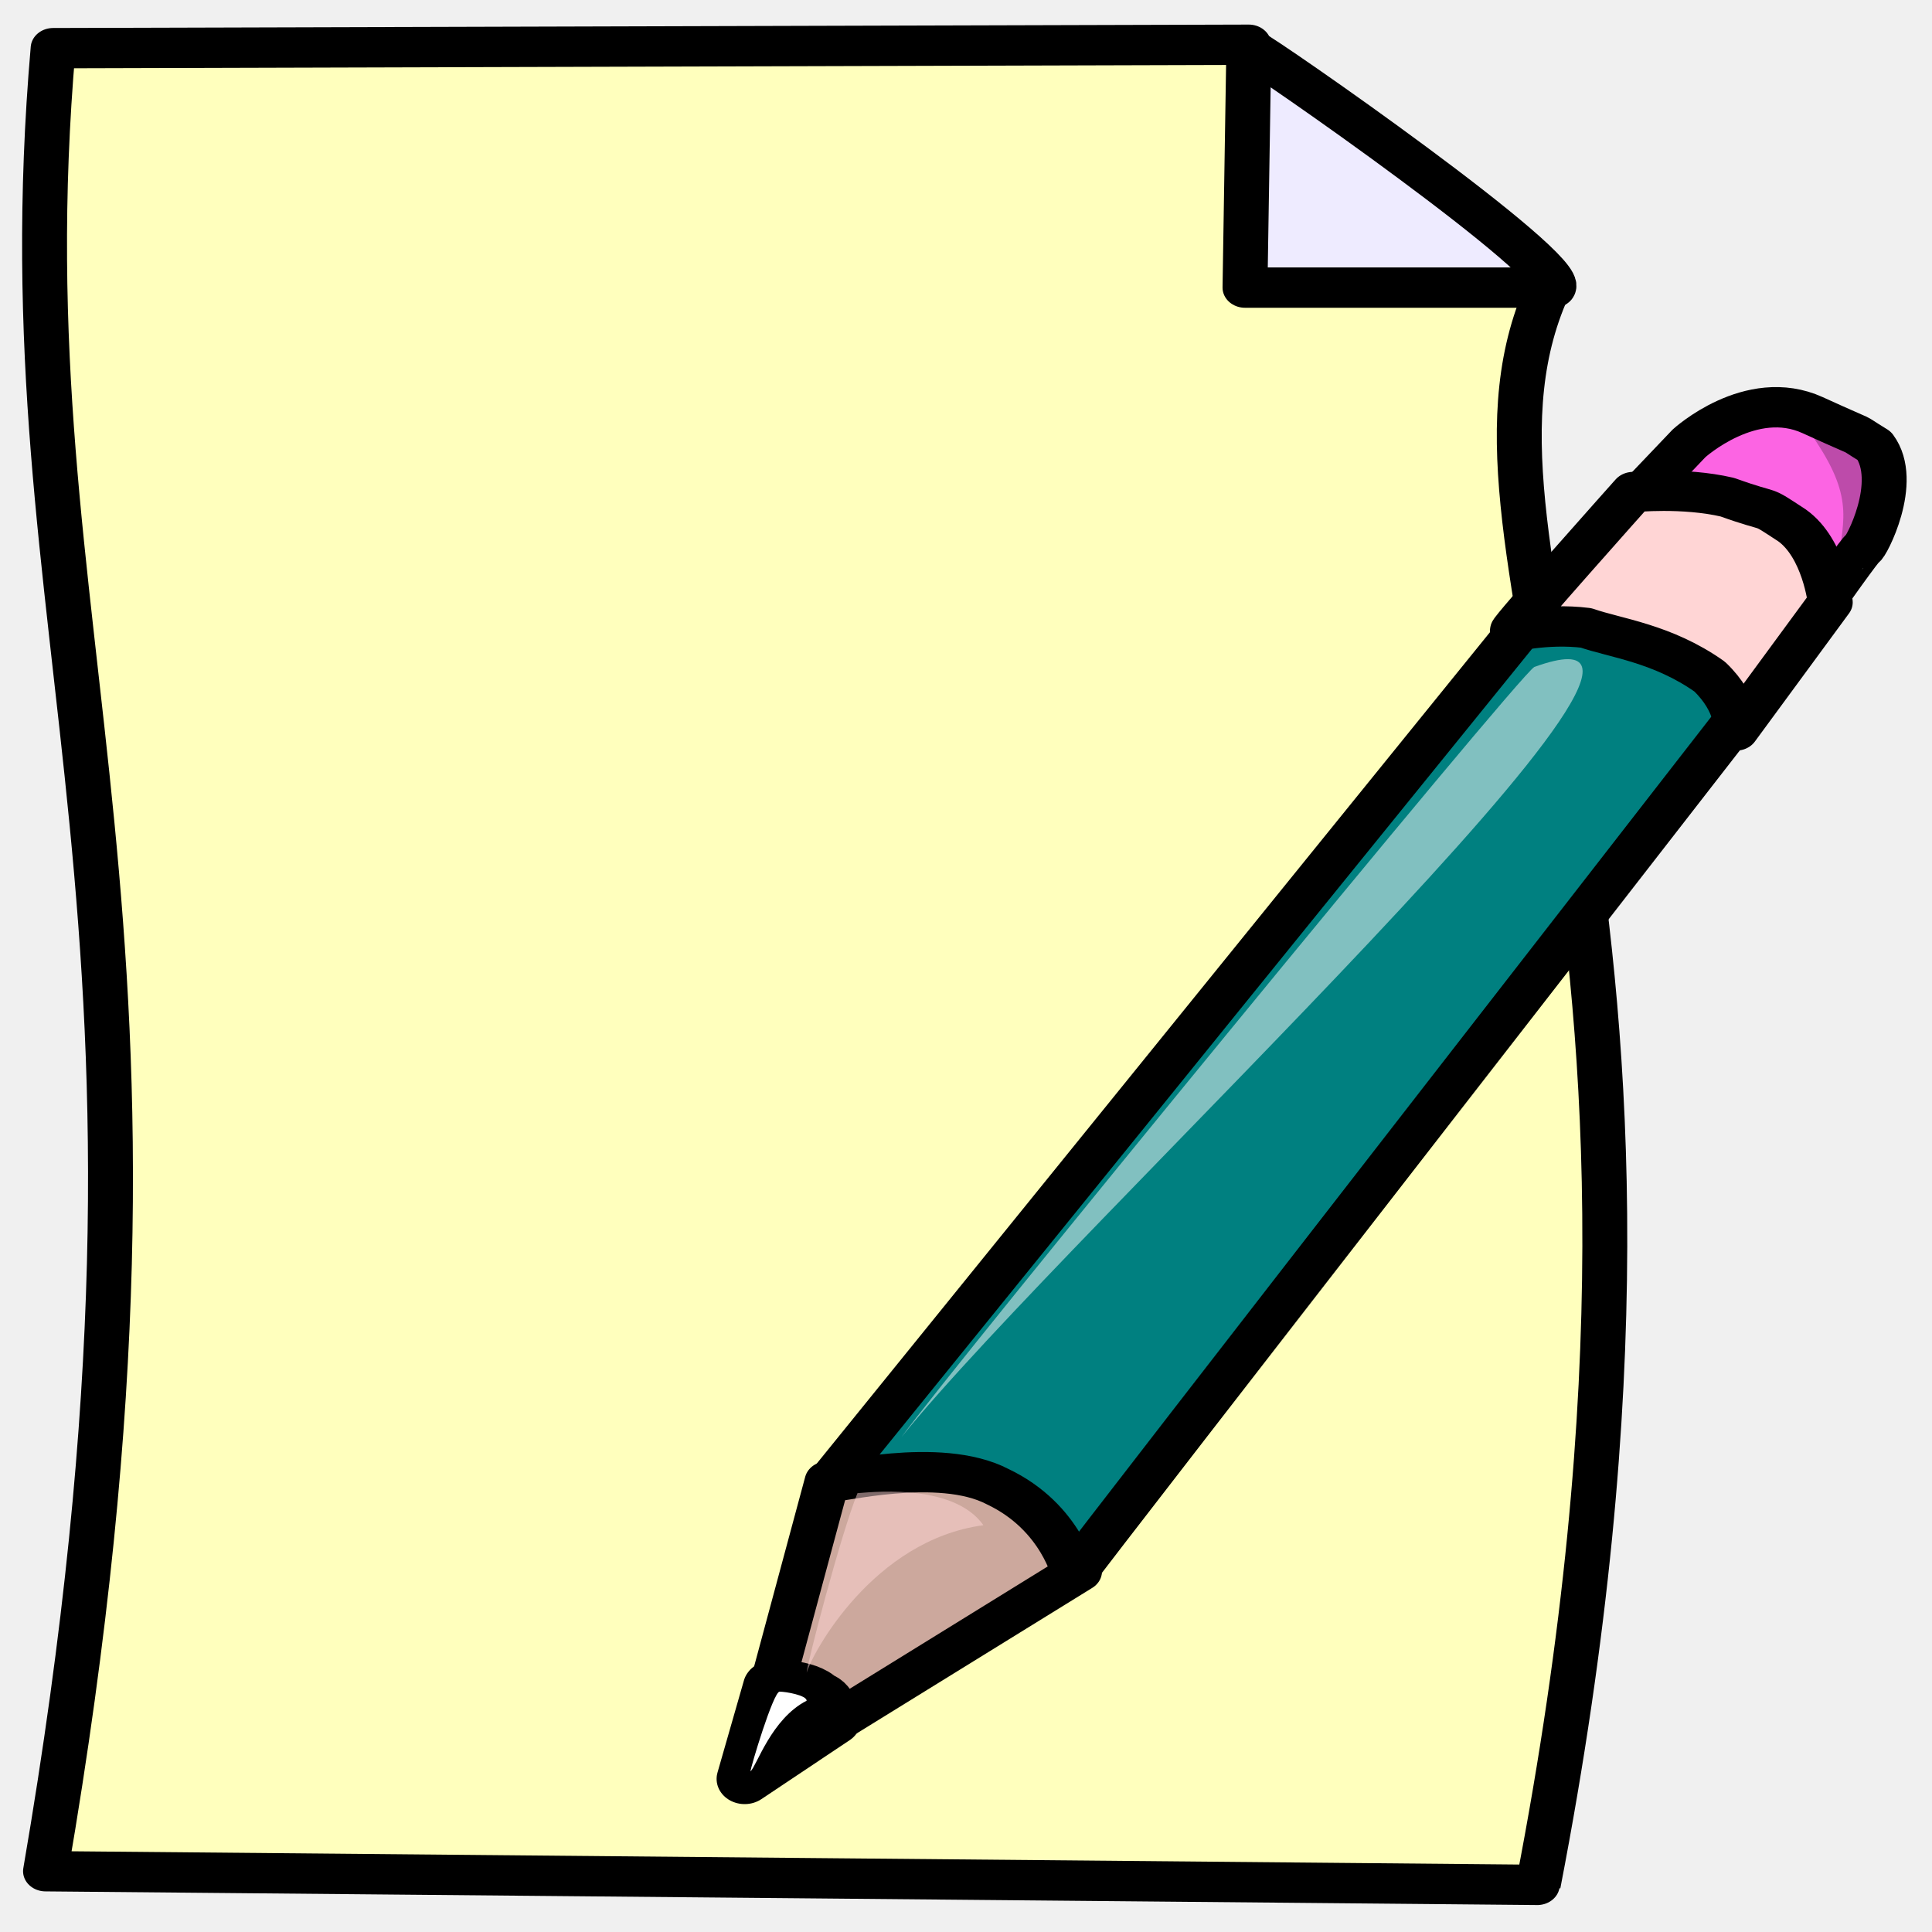
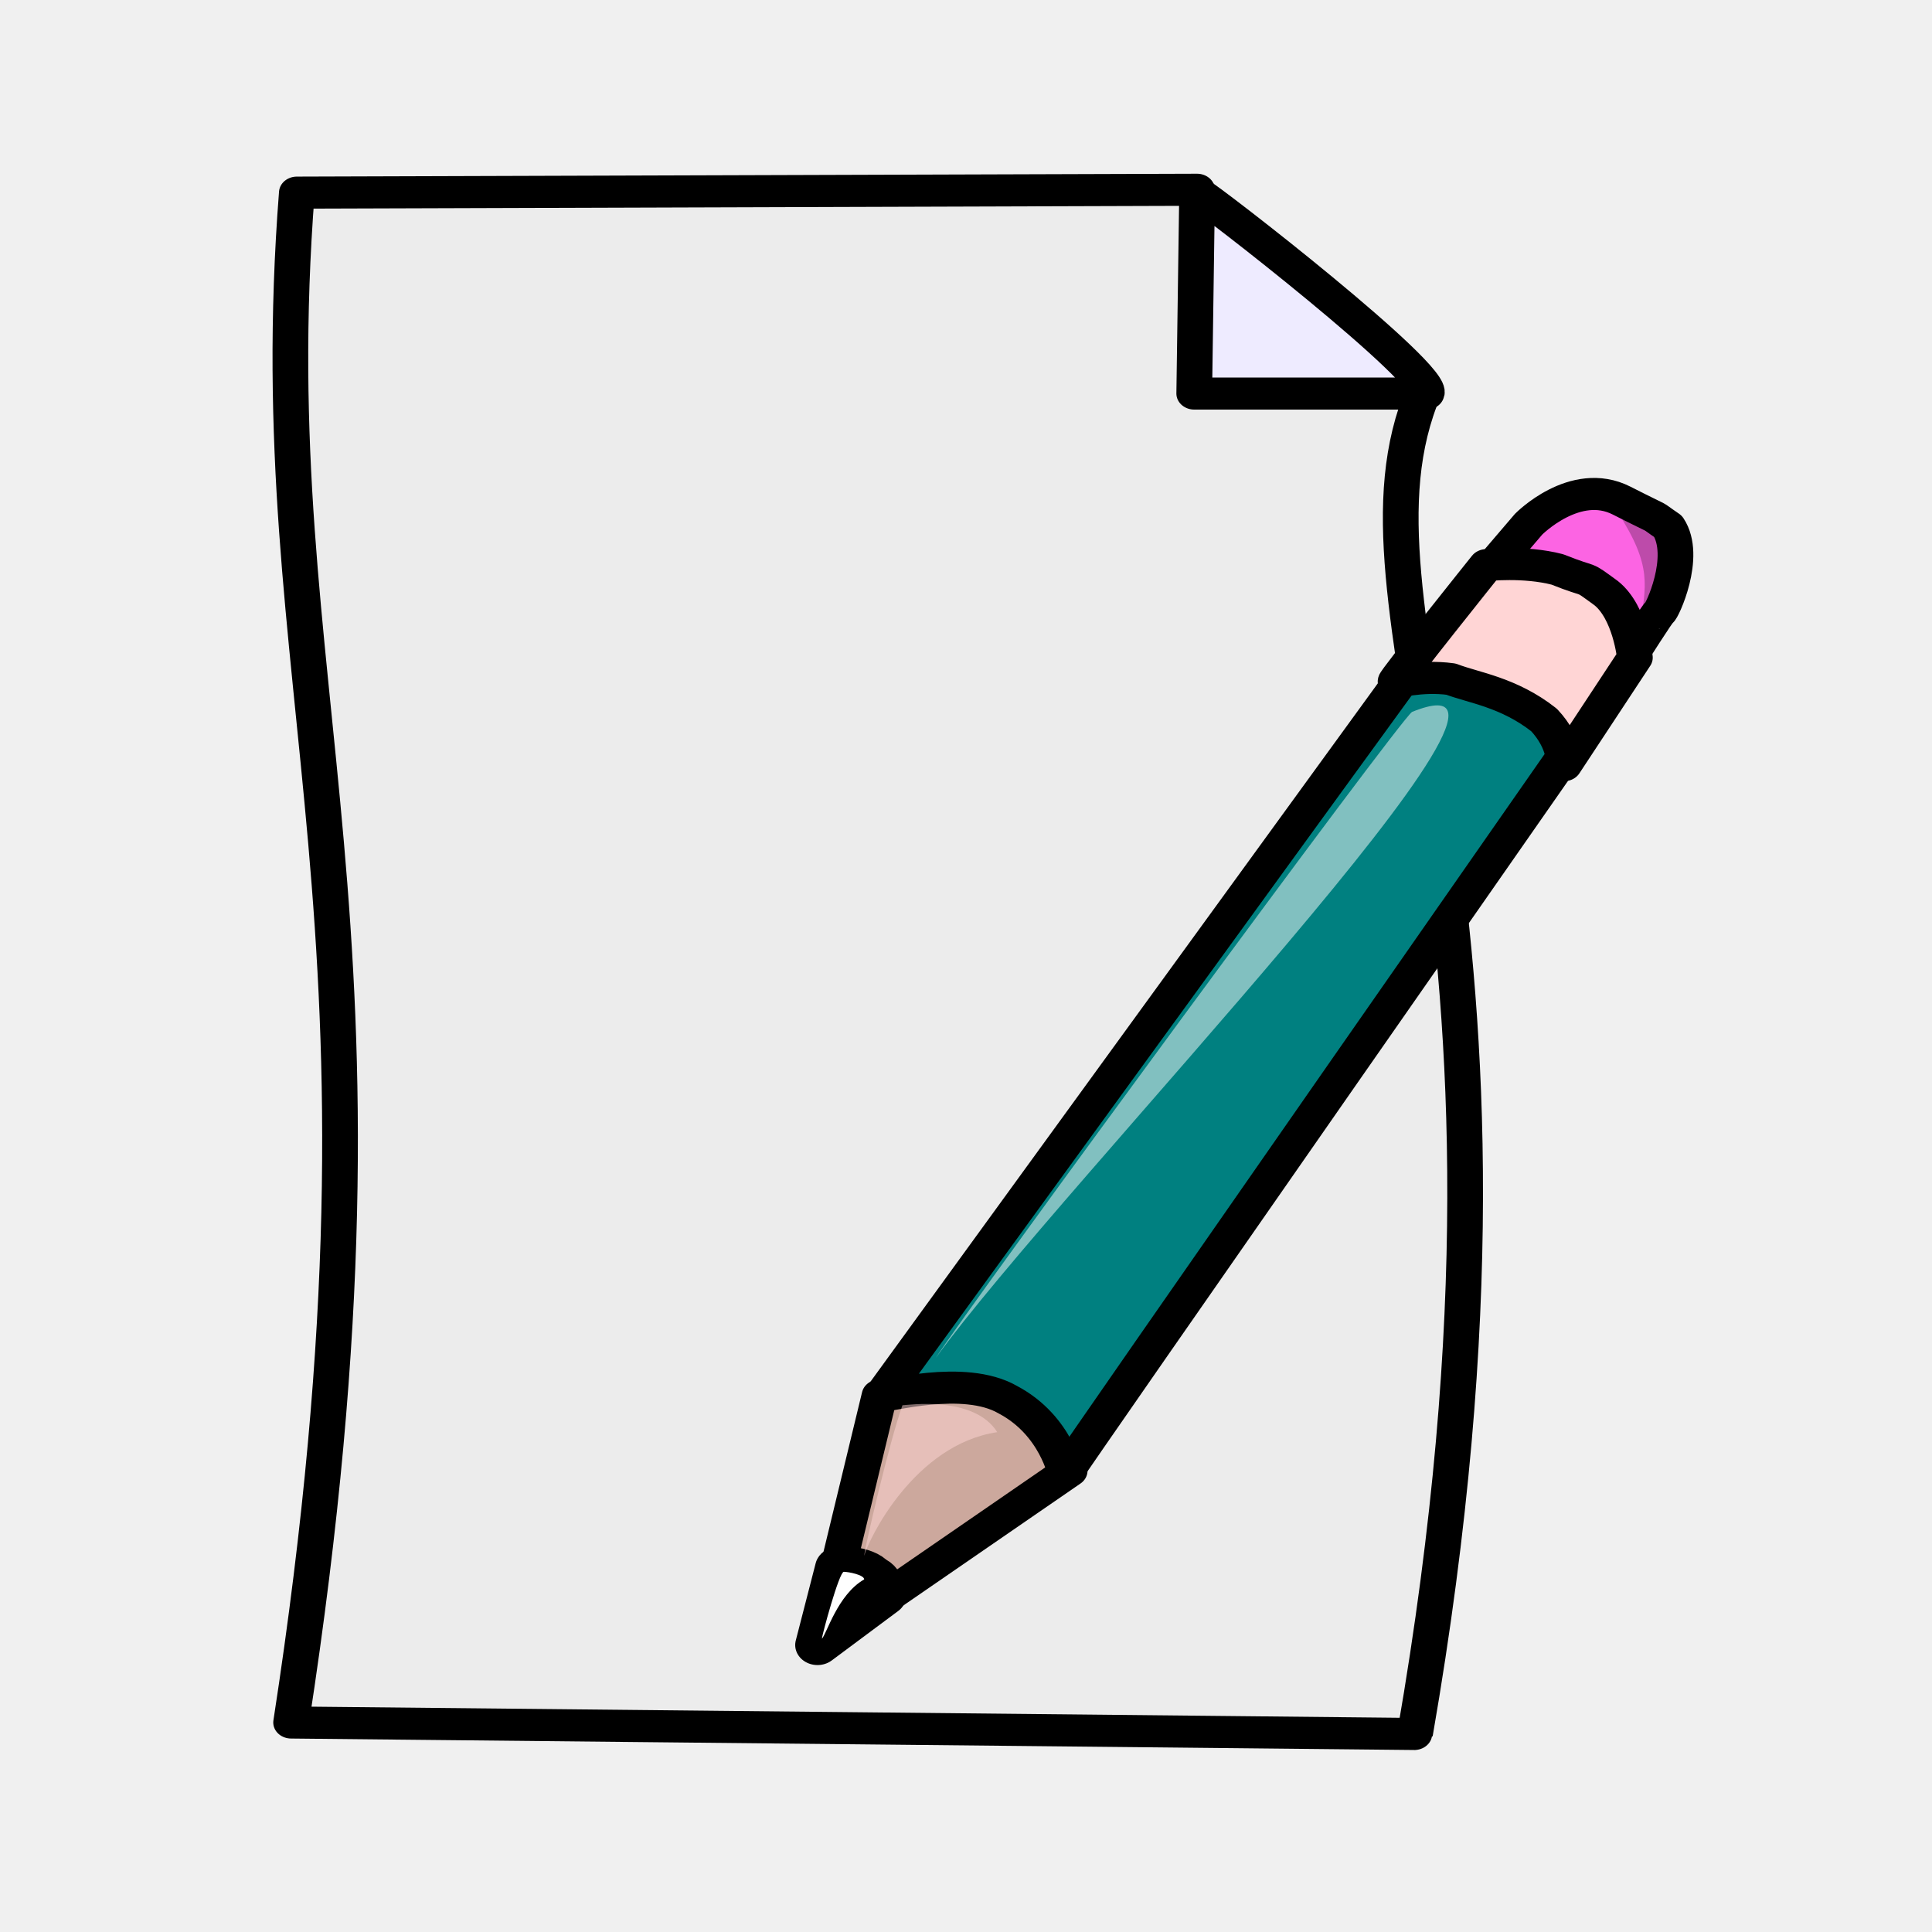
<svg xmlns="http://www.w3.org/2000/svg" xmlns:xlink="http://www.w3.org/1999/xlink" height="44" id="svg548" width="44" version="1.0">
  <defs id="defs550">
    <linearGradient id="linearGradient562">
      <stop id="stop563" offset="0" style="stop-color:#de9500;stop-opacity:1;" />
      <stop id="stop564" offset="1" style="stop-color:#ffff0f;stop-opacity:1;" />
    </linearGradient>
    <linearGradient id="linearGradient558">
      <stop id="stop559" offset="0" style="stop-color:#000;stop-opacity:1;" />
      <stop id="stop560" offset="1" style="stop-color:#fff;stop-opacity:1;" />
    </linearGradient>
    <linearGradient gradientUnits="objectBoundingBox" id="linearGradient561" spreadMethod="reflect" x1="0.615" x2="0.25" xlink:href="#linearGradient562" y1="0.539" y2="0.32" />
  </defs>
  <g id="g4392" transform="matrix(0.1022757,0,0,9.1867168e-2,-5.613046,4.6967487e-2)">
-     <path d="M 66.713,11.43 C 55.072,160.495 101.975,224.117 65.018,463.372 C 65.018,463.372 398.251,466.764 397.403,466.764 C 440.859,216.764 372.199,135.431 400.06,69.937 C 346.262,69.202 332.961,10.582 332.961,10.582 L 66.713,11.43 z" id="path588" style="fill:#ffffbd;fill-rule:evenodd;stroke:#000000;stroke-width:10;stroke-linejoin:round;stroke-dasharray:none;fill-opacity:1" />
-     <path d="M 332.962,11.43 L 332.113,70.785 L 400.794,70.785 C 404.186,65.697 336.353,13.126 332.962,11.43 z" id="path589" style="fill:#eeebff;fill-rule:evenodd;stroke:#000000;stroke-width:10;stroke-linejoin:round;stroke-dasharray:none" />
-     <path d="M 239.043,366.768 L 221.355,439.849 L 295.27,389.01 C 295.27,389.01 288.832,345.797 239.043,366.768 z" id="path554" style="fill:#cca89d;fill-rule:evenodd;stroke:#000000;stroke-width:10;stroke-linejoin:round;stroke-dasharray:none" />
-     <path d="M 239.698,366.768 L 406.098,137.992 C 406.098,137.992 421.82,118.928 439.508,129.731 C 444.75,131.002 443.44,129.731 453.921,137.357 C 456.542,139.263 457.852,154.515 457.852,154.515 C 457.852,154.515 294.073,389.01 294.073,389.646 C 294.073,390.281 291.452,375.665 277.04,368.039 C 263.937,360.413 240.353,367.404 239.698,366.768 z" id="path553" style="fill:#008080;fill-rule:evenodd;stroke:#000000;stroke-width:10;stroke-linejoin:round;stroke-dasharray:none" />
-     <path d="M 220.7,440.485 L 226.596,417.607 C 226.596,416.971 234.457,416.971 237.078,420.149 C 239.698,420.785 240.353,425.869 240.353,425.869 L 220.7,440.485 z" id="path555" style="fill-rule:evenodd;stroke:#000000;stroke-width:12.5;stroke-linejoin:round" />
-     <path d="M 398.892,146.889 L 430.992,109.395 C 430.992,109.395 444.749,95.415 458.507,102.405 C 472.264,109.395 465.713,105.582 472.265,110.031 C 478.16,118.928 470.299,135.45 469.644,135.45 C 468.989,135.45 442.785,177.393 442.785,177.393 C 442.785,177.393 449.335,169.767 438.198,164.047 C 425.751,148.16 398.237,146.889 398.892,146.889 z" id="path556" style="fill:#fc64e3;fill-rule:evenodd;stroke:#000000;stroke-width:10;stroke-linejoin:round;stroke-dasharray:none" />
-     <path d="M 391.685,155.786 C 391.03,155.786 418.545,121.47 418.545,121.47 C 418.545,121.47 429.682,120.199 439.508,122.741 C 450.646,127.189 446.06,124.012 453.921,129.731 C 461.127,135.45 462.438,148.796 462.438,148.796 L 441.474,180.57 C 441.474,180.57 442.129,174.215 435.578,167.225 C 425.096,158.963 414.614,157.692 408.063,155.15 C 398.891,153.879 391.03,156.421 391.685,155.786 z" id="path557" style="fill:#ffd5d5;fill-rule:evenodd;stroke:#000000;stroke-width:10;stroke-linejoin:round;stroke-dasharray:none" />
-     <path d="M 221.993,438.629 C 221.993,437.73 227.089,418.857 228.478,418.857 C 229.868,418.857 234.5,419.756 234.5,421.104 C 226.625,425.598 223.383,437.281 221.993,438.629 z" id="path566" style="fill:#ffffff;fill-rule:evenodd;stroke-width:17.123;stroke-linejoin:round" />
-     <path d="M 255.607,355.763 C 266.291,339.303 392.759,167.274 396.53,164.835 C 449.321,143.498 292.688,304.553 255.607,355.763 z" id="path564" style="fill:#ffffff;fill-opacity:0.504;fill-rule:evenodd;stroke-width:17.123;stroke-linejoin:round" />
-     <path d="M 234.507,414.152 C 234.507,412.323 242.049,380.013 245.819,369.649 C 247.076,369.649 266.946,366.623 273.859,377.598 C 249.349,381.255 235.764,409.275 234.507,414.152 z" id="path565" style="fill:#ffd5d5;fill-opacity:0.502;fill-rule:evenodd;stroke-width:17.123;stroke-linejoin:round" />
-     <path d="M 457.25,105.678 C 457.25,105.678 471.705,108.726 471.705,112.993 C 475.475,125.186 468.562,131.892 464.163,139.208 C 465.42,127.625 467.934,122.138 457.25,105.678 z" id="path567" style="fill-opacity:0.25;fill-rule:evenodd;stroke-width:17.123;stroke-linejoin:round" />
+     <path d="M 120.982,47.244 C 112.217,172.336 147.532,225.727 119.705,426.505 C 119.705,426.505 370.605,429.352 369.966,429.352 C 402.685,219.556 350.99,151.303 371.967,96.341 C 331.461,95.725 321.446,46.532 321.446,46.532 L 120.982,47.244 z" id="path588" style="fill:#ececec;fill-opacity:1;fill-rule:evenodd;stroke:#000000;stroke-width:7.949;stroke-linejoin:round;stroke-dasharray:none" />
+     <path d="M 321.447,47.244 L 320.808,97.053 L 372.519,97.053 C 375.073,92.784 324,48.667 321.447,47.244 z" id="path589" style="fill:#eeebff;fill-rule:evenodd;stroke:#000000;stroke-width:7.949;stroke-linejoin:round;stroke-dasharray:none" />
+     <path d="M 250.733,345.437 L 237.415,406.765 L 293.068,364.102 C 293.068,364.102 288.22,327.838 250.733,345.437 z" id="path554" style="fill:#cca89d;fill-rule:evenodd;stroke:#000000;stroke-width:7.949;stroke-linejoin:round;stroke-dasharray:none" />
+     <path d="M 251.226,345.437 L 376.512,153.452 C 376.512,153.452 388.35,137.453 401.668,146.519 C 405.615,147.586 404.628,146.519 412.52,152.919 C 414.493,154.519 415.479,167.318 415.479,167.318 C 415.479,167.318 292.166,364.102 292.166,364.635 C 292.166,365.168 290.193,352.903 279.342,346.503 C 269.476,340.104 251.72,345.97 251.226,345.437 z" id="path553" style="fill:#008080;fill-rule:evenodd;stroke:#000000;stroke-width:7.949;stroke-linejoin:round;stroke-dasharray:none" />
+     <path d="M 236.922,407.298 L 241.361,388.1 C 241.361,387.566 247.28,387.566 249.253,390.233 C 251.226,390.766 251.72,395.033 251.72,395.033 L 236.922,407.298 z" id="path555" style="fill-rule:evenodd;stroke:#000000;stroke-width:9.936;stroke-linejoin:round" />
+     <path d="M 371.087,160.918 L 395.256,129.454 C 395.256,129.454 405.614,117.722 415.973,123.588 C 426.331,129.454 421.398,126.254 426.331,129.987 C 430.77,137.454 424.851,151.319 424.358,151.319 C 423.865,151.319 404.135,186.517 404.135,186.517 C 404.135,186.517 409.067,180.117 400.682,175.317 C 391.31,161.985 370.594,160.918 371.087,160.918 z" id="path556" style="fill:#fc64e3;fill-rule:evenodd;stroke:#000000;stroke-width:7.949;stroke-linejoin:round;stroke-dasharray:none" />
+     <path d="M 365.661,168.384 C 365.168,168.384 385.884,139.587 385.884,139.587 C 385.884,139.587 394.27,138.52 401.668,140.653 C 410.054,144.386 406.601,141.72 412.52,146.519 C 417.945,151.319 418.932,162.518 418.932,162.518 L 403.148,189.183 C 403.148,189.183 403.641,183.85 398.709,177.984 C 390.817,171.051 382.924,169.984 377.992,167.851 C 371.086,166.784 365.168,168.918 365.661,168.384 z" id="path557" style="fill:#ffd5d5;fill-rule:evenodd;stroke:#000000;stroke-width:7.949;stroke-linejoin:round;stroke-dasharray:none" />
+     <path d="M 237.896,405.741 C 237.896,404.987 241.732,389.149 242.779,389.149 C 243.825,389.149 247.313,389.903 247.313,391.034 C 241.383,394.805 238.942,404.61 237.896,405.741 z" id="path566" style="fill:#ffffff;fill-rule:evenodd;stroke-width:17.123;stroke-linejoin:round" />
+     <path d="M 263.205,336.201 C 271.249,322.388 366.469,178.025 369.309,175.978 C 409.056,158.072 291.123,293.227 263.205,336.201 z" id="path564" style="fill:#ffffff;fill-opacity:0.504;fill-rule:evenodd;stroke-width:17.123;stroke-linejoin:round" />
+     <path d="M 247.318,385.2 C 247.318,383.666 252.996,356.552 255.835,347.854 C 256.781,347.854 271.742,345.315 276.947,354.525 C 258.493,357.594 248.264,381.108 247.318,385.2 z" id="path565" style="fill:#ffd5d5;fill-opacity:0.502;fill-rule:evenodd;stroke-width:17.123;stroke-linejoin:round" />
+     <path d="M 415.026,126.334 C 415.026,126.334 425.909,128.892 425.909,132.474 C 428.748,142.705 423.543,148.333 420.231,154.472 C 421.178,144.752 423.071,140.148 415.026,126.334 z" id="path567" style="fill-opacity:0.25;fill-rule:evenodd;stroke-width:17.123;stroke-linejoin:round" />
  </g>
</svg>
